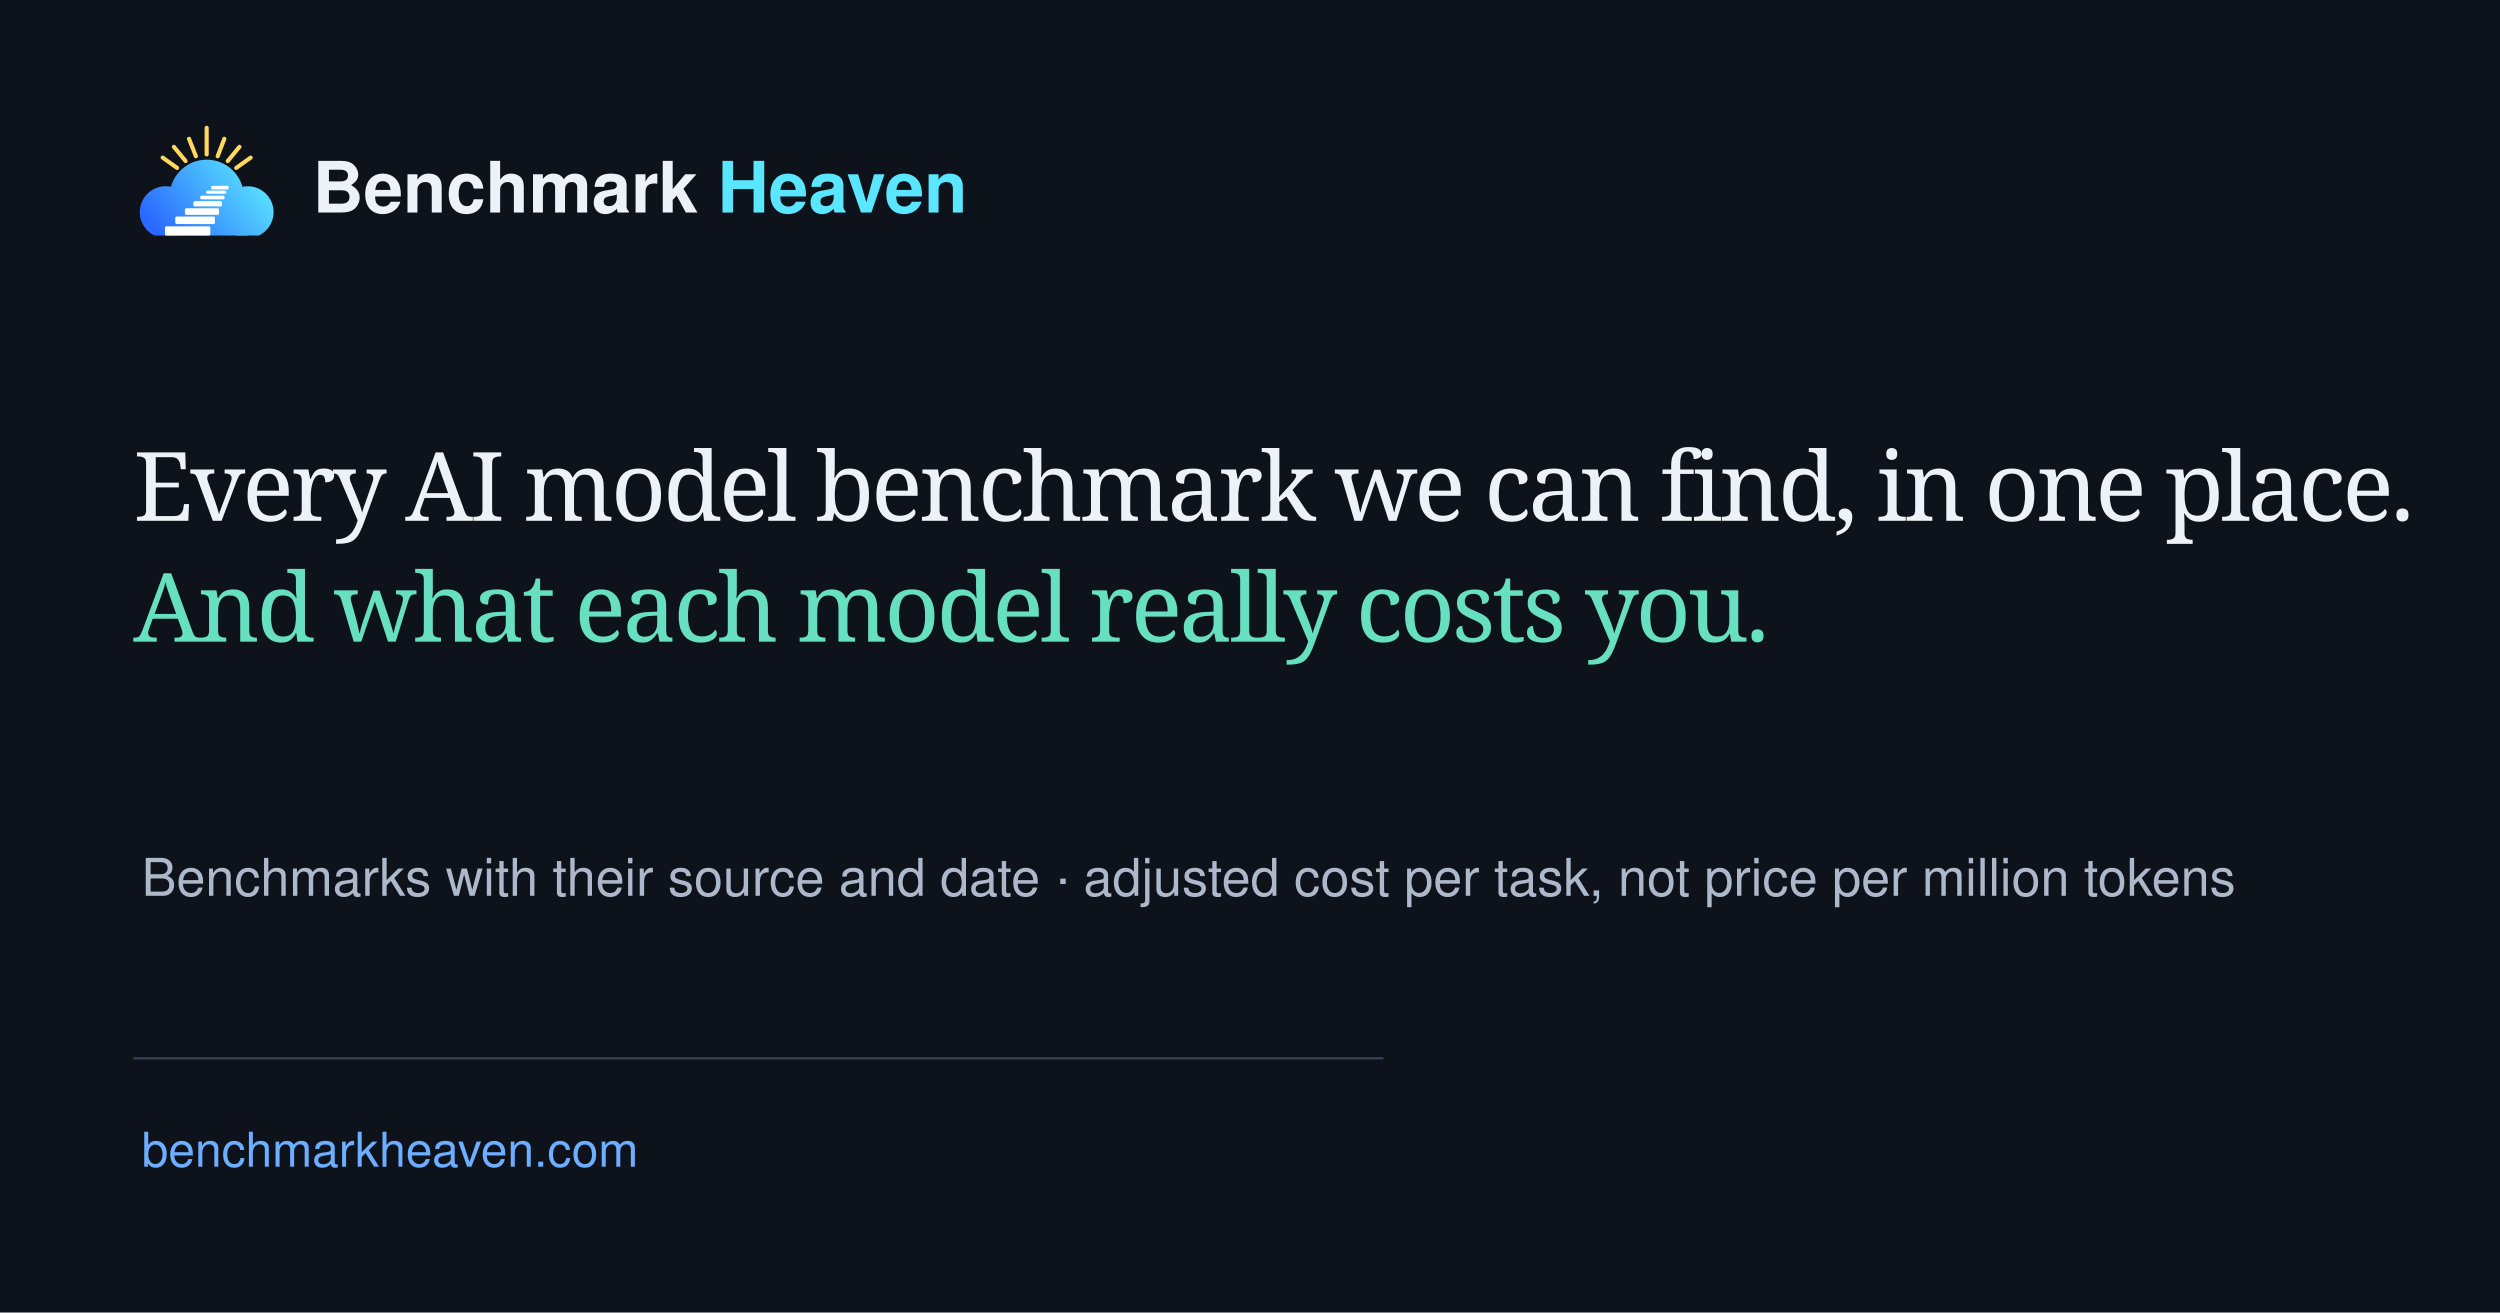
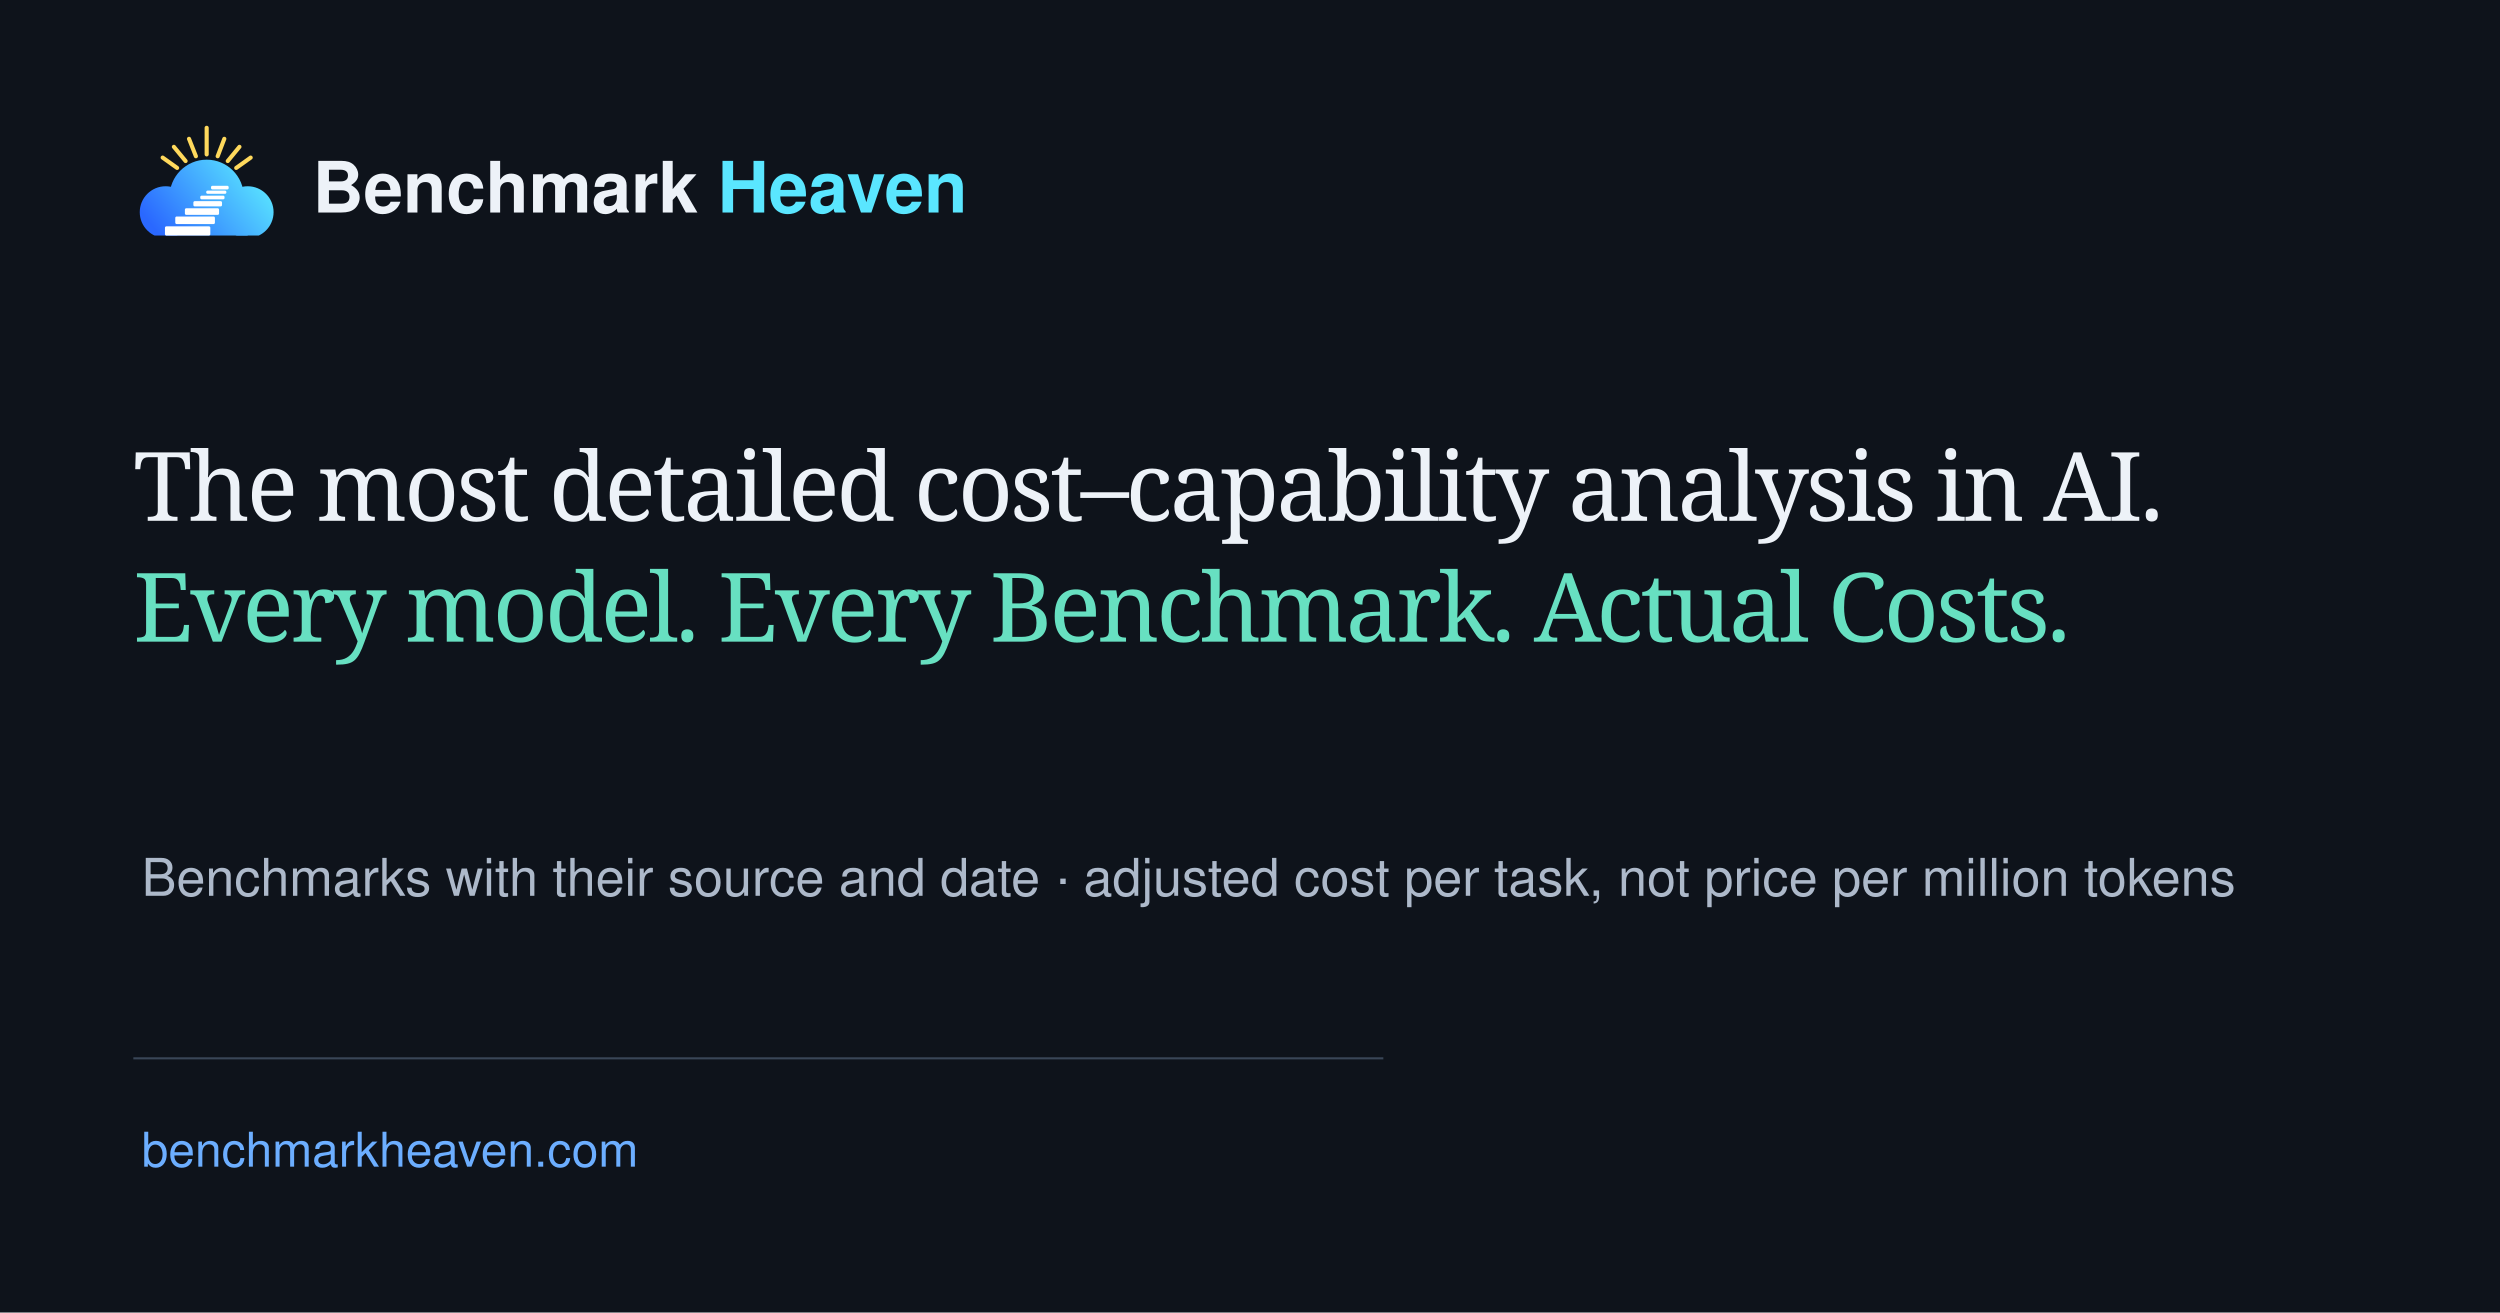
<svg xmlns="http://www.w3.org/2000/svg" width="1200" height="630" viewBox="0 0 1200 630" role="img" aria-labelledby="t">
  <rect width="1200" height="630" fill="#0e131b" />
  <g transform="translate(64 52) scale(1.1)">
    <defs>
      <linearGradient id="bhCloudOG" gradientUnits="userSpaceOnUse" x1="12" y1="56" x2="52" y2="24">
        <stop stop-color="#2a68ff" />
        <stop offset="1" stop-color="#5ae6ff" />
      </linearGradient>
      <clipPath id="bhCutOG">
        <rect x="0" y="0" width="64" height="55.5" rx="0" />
      </clipPath>
    </defs>
    <g stroke="#ffd95c" stroke-width="1.8" stroke-linecap="round">
      <path d="M19.1 26L12.8 21.5" />
      <path d="M22.8 23L17.7 16.8" />
      <path d="M27.3 20.9L24.3 13.3" />
      <path d="M32 20.1L32 8.5" />
      <path d="M36.8 20.9L39.7 13.3" />
      <path d="M41.2 23L46.3 16.8" />
      <path d="M44.9 26L51.2 21.5" />
    </g>
    <g clip-path="url(#bhCutOG)" fill="url(#bhCloudOG)">
      <circle cx="32" cy="38.6" r="16.2" />
      <circle cx="14.1" cy="45.3" r="11.3" />
      <circle cx="49.9" cy="45.3" r="11.3" />
      <rect x="14.1" y="38.6" width="35.8" height="16.9" />
    </g>
    <g fill="#ffffff">
      <rect x="33.9" y="33.8" width="7.7" height="1.6" rx="0.6" />
      <rect x="31.8" y="35.9" width="8.8" height="1.4" rx="0.6" />
      <rect x="29.2" y="38.1" width="10.6" height="1.6" rx="0.6" />
      <rect x="26.2" y="40.5" width="12.5" height="2.3" rx="0.6" />
      <rect x="22.5" y="43.6" width="14.9" height="2.9" rx="0.6" />
      <rect x="18.3" y="47.2" width="17.3" height="3.3" rx="0.6" />
      <rect x="13.8" y="51.5" width="19.8" height="4" rx="0.6" />
    </g>
  </g>
  <text x="150" y="102" fill="#edf2f8" font-family="Helvetica,Arial,sans-serif" font-size="34" font-weight="700">Benchmark <tspan fill="#5ae6ff">Heaven</tspan>
  </text>
-   <text x="64" y="250" fill="#edf2f8" font-family="Georgia,serif" font-size="46" letter-spacing="-1.5">Every AI model benchmark we can find, in one place.</text>
-   <text x="64" y="308" fill="#67e0c1" font-family="Georgia,serif" font-size="46" letter-spacing="-1.5">And what each model really costs you.</text>
+   <text x="64" y="250" fill="#edf2f8" font-family="Georgia,serif" font-size="46" letter-spacing="-1.5">The most detailed cost–capability analysis in AI.</text>
+   <text x="64" y="308" fill="#67e0c1" font-family="Georgia,serif" font-size="46" letter-spacing="-1.5">Every model. Every Benchmark. Actual Costs.</text>
  <text x="68" y="430" fill="#adb9ca" font-family="Helvetica,Arial,sans-serif" font-size="25">Benchmarks with their source and date · adjusted cost per task, not price per million tokens</text>
  <path d="M64 508h600" stroke="#394657" />
  <text x="68" y="560" fill="#6caeff" font-family="Helvetica,Arial,sans-serif" font-size="23">benchmarkheaven.com</text>
</svg>
